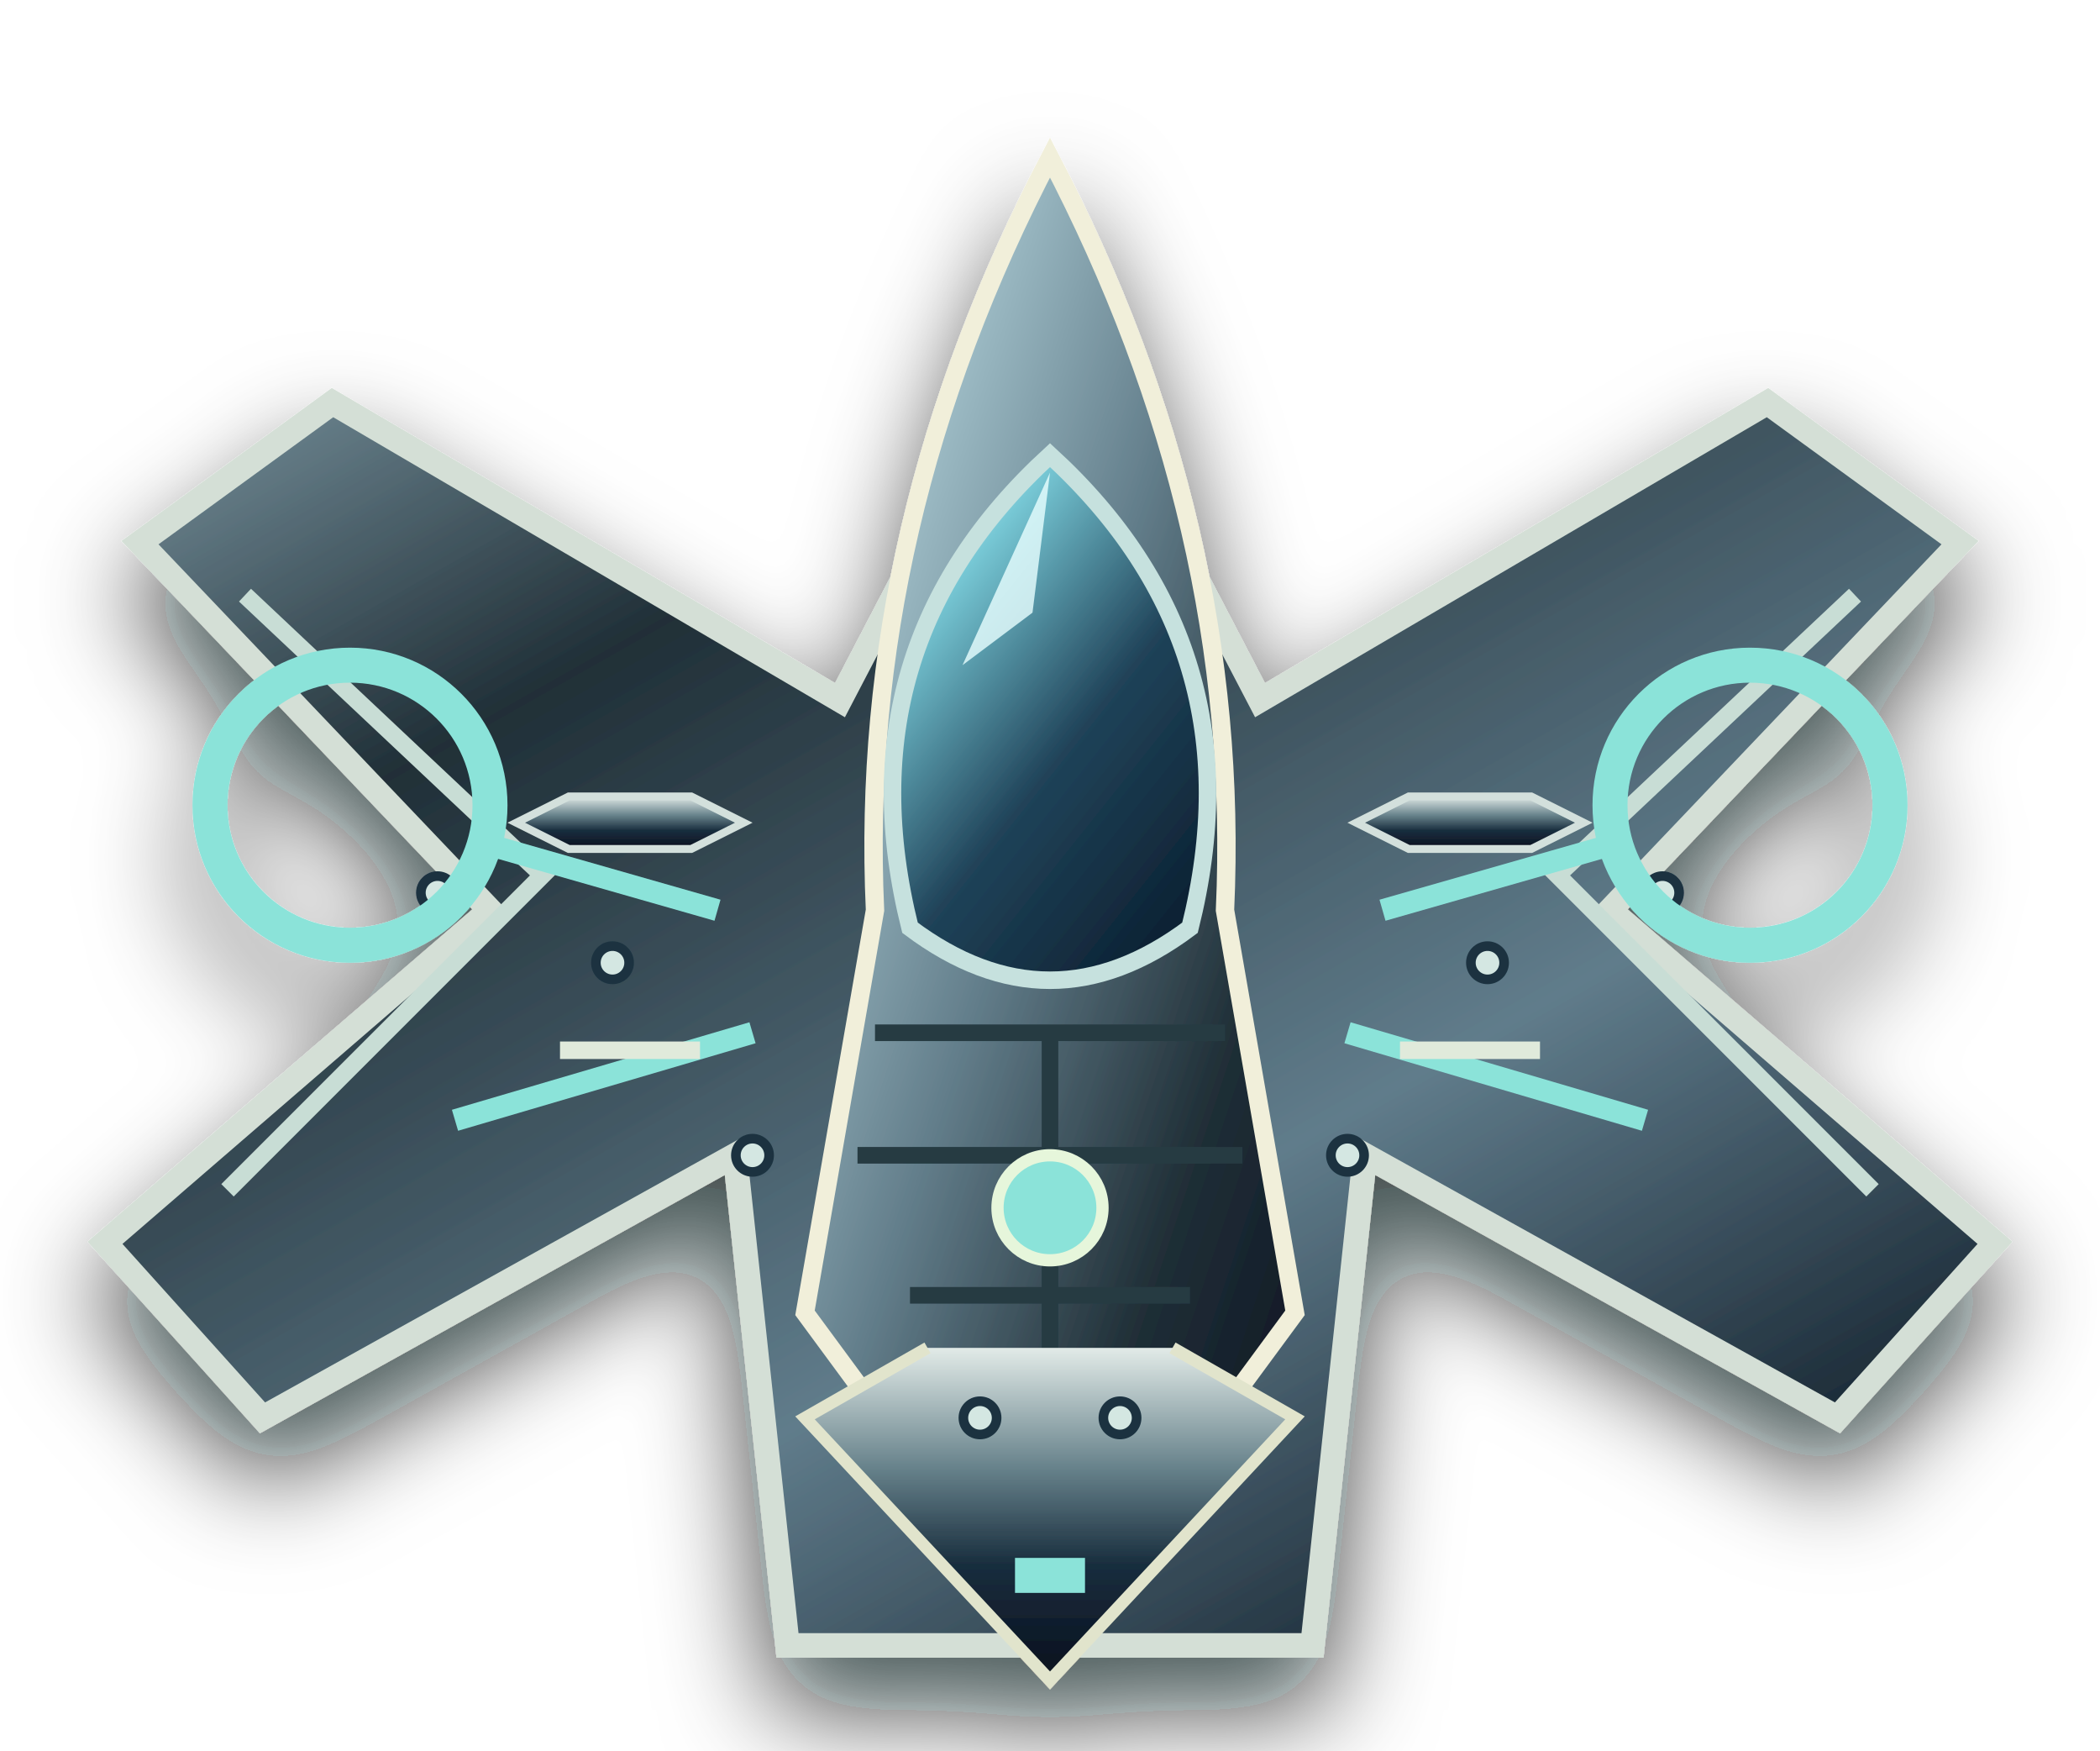
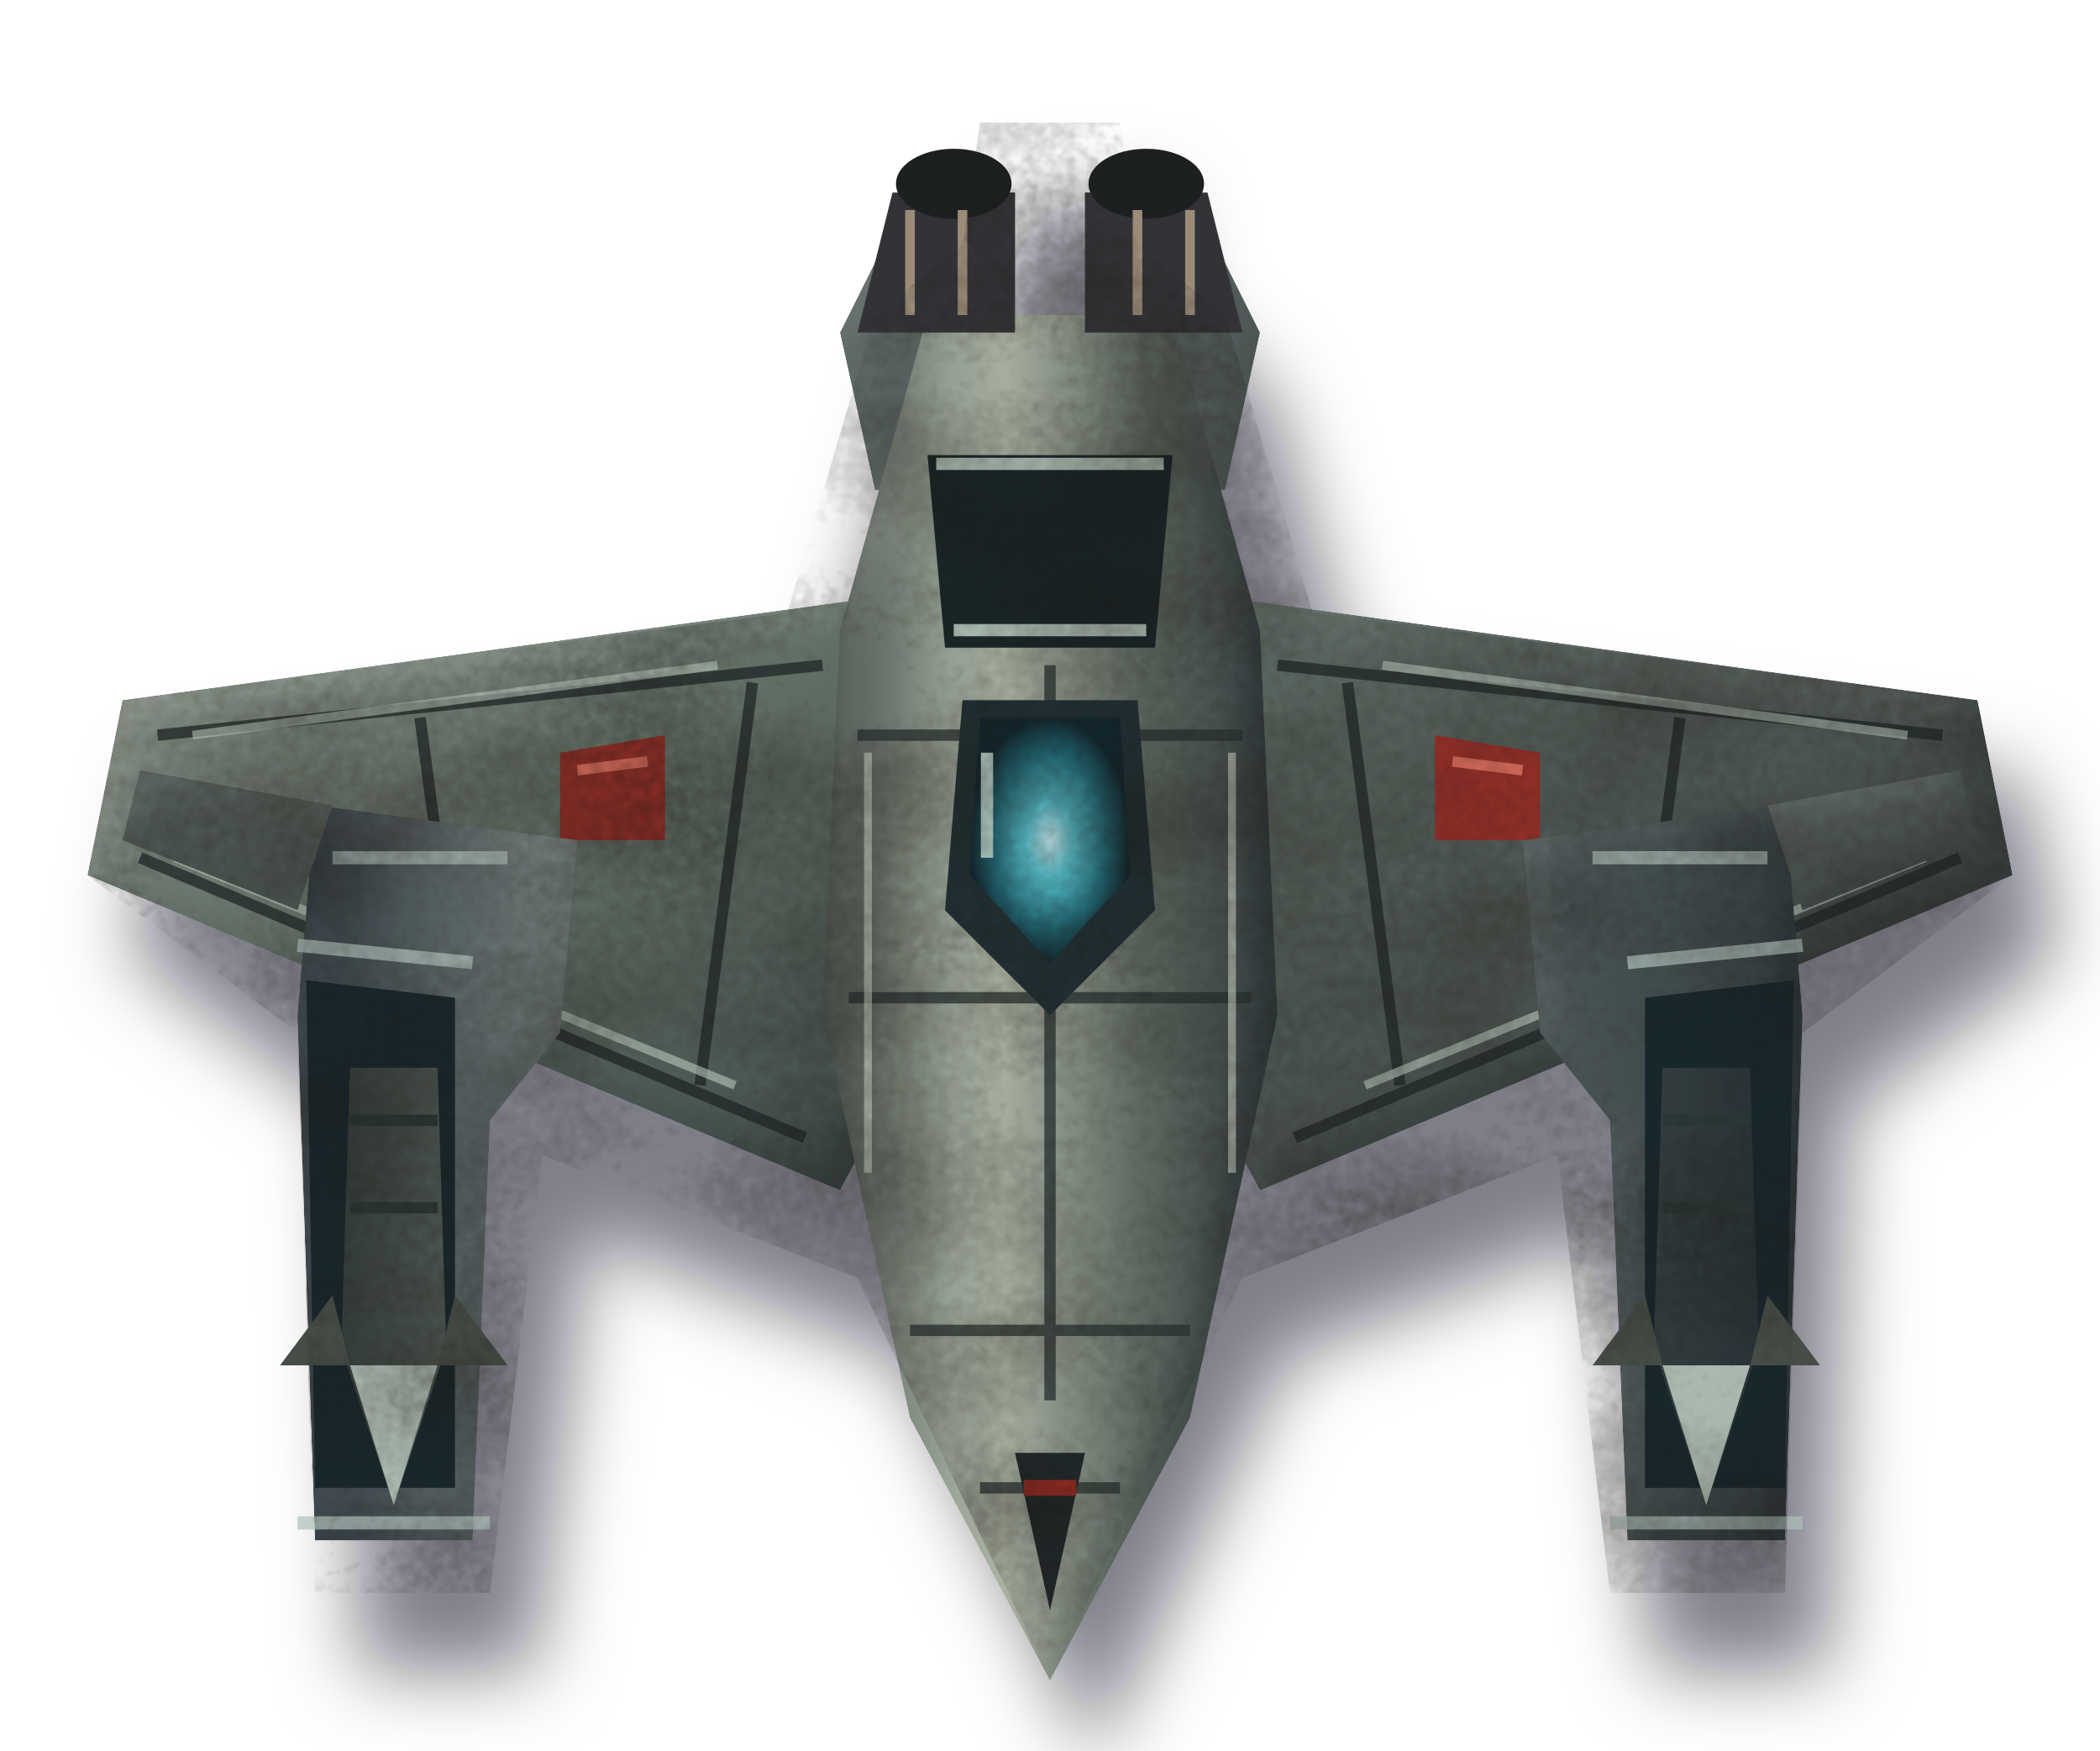
- <svg xmlns="http://www.w3.org/2000/svg" width="120" height="100" viewBox="0 0 120 100">
+ <svg xmlns="http://www.w3.org/2000/svg" xmlns:xlink="http://www.w3.org/1999/xlink" width="120" height="100" viewBox="0 0 120 100">
  <defs>
-     <linearGradient id="hull" x1="0" y1="0" x2="1" y2="1">
-       <stop stop-color="#f6fbf6" />
-       <stop offset=".19" stop-color="#a6c5ce" />
-       <stop offset=".46" stop-color="#627d8a" />
-       <stop offset=".73" stop-color="#202f37" />
-       <stop offset="1" stop-color="#090f1e" />
+     <filter id="bevel" x="-5%" y="-5%" width="110%" height="110%" color-interpolation-filters="sRGB">
+       <feGaussianBlur in="SourceAlpha" stdDeviation="1.1" result="height" />
+       <feDiffuseLighting in="height" surfaceScale="2.6" diffuseConstant="1.18" lighting-color="#fff" result="diffuse">
+         <feDistantLight azimuth="225" elevation="52" />
+       </feDiffuseLighting>
+       <feSpecularLighting in="height" surfaceScale="2.6" specularConstant=".75" specularExponent="18" lighting-color="#fff4df" result="specular">
+         <feDistantLight azimuth="225" elevation="44" />
+       </feSpecularLighting>
+       <feComposite in="SourceGraphic" in2="diffuse" operator="arithmetic" k1="1" result="lit" />
+       <feComposite in="specular" in2="SourceAlpha" operator="in" result="gloss" />
+       <feComposite in="gloss" in2="lit" operator="arithmetic" k2=".38" k3="1" result="shaded" />
+       <feComposite in="shaded" in2="SourceAlpha" operator="in" />
+     </filter>
+     <filter id="grime" x="0" y="0" width="100%" height="100%" color-interpolation-filters="sRGB">
+       <feTurbulence type="fractalNoise" baseFrequency=".07 .12" numOctaves="3" seed="17" result="mottle" />
+       <feTurbulence type="fractalNoise" baseFrequency="1.4" numOctaves="2" seed="5" result="grain" />
+       <feComposite in="mottle" in2="grain" operator="arithmetic" k2=".7" k3=".3" />
+       <feColorMatrix type="matrix" values="0 0 0 0 .1  0 0 0 0 .07  0 0 0 0 .05  -1.6 0 0 0 1.05" />
+       <feComposite in2="SourceAlpha" operator="in" />
+     </filter>
+     <filter id="shadow" x="-20%" y="-20%" width="140%" height="150%">
+       <feGaussianBlur in="SourceAlpha" stdDeviation="2.2" />
+       <feOffset dx="2.5" dy="4.5" result="blur" />
+       <feFlood flood-color="#02070d" flood-opacity=".5" />
+       <feComposite in2="blur" operator="in" />
+     </filter>
+     <filter id="glow" x="-200%" y="-200%" width="500%" height="500%">
+       <feGaussianBlur stdDeviation="1.5" result="halo" />
+       <feMerge>
+         <feMergeNode in="halo" />
+         <feMergeNode in="halo" />
+         <feMergeNode in="SourceGraphic" />
+       </feMerge>
+     </filter>
+     <linearGradient id="wingL" x1="0" y1="0" x2="1" y2="1">
+       <stop stop-color="#818b83" />
+       <stop offset=".42" stop-color="#596860" />
+       <stop offset="1" stop-color="#303d3e" />
    </linearGradient>
-     <linearGradient id="wing" x1="0" y1="0" x2=".8" y2="1">
-       <stop stop-color="#8eabb7" />
-       <stop offset=".29" stop-color="#202f37" />
-       <stop offset=".69" stop-color="#607c8b" />
-       <stop offset="1" stop-color="#101d29" />
+     <linearGradient id="wingR" x1="0" y1="0" x2="1" y2="1">
+       <stop stop-color="#53615c" />
+       <stop offset=".5" stop-color="#414b49" />
+       <stop offset="1" stop-color="#252e31" />
    </linearGradient>
-     <linearGradient id="glass" x1=".15" y1="0" x2=".9" y2="1">
-       <stop stop-color="#e6faff" />
-       <stop offset=".18" stop-color="#76c7d4" />
-       <stop offset=".55" stop-color="#204359" />
-       <stop offset="1" stop-color="#091c2d" />
+     <linearGradient id="body" x1="0" x2="1">
+       <stop stop-color="#353e3c" />
+       <stop offset=".28" stop-color="#909b8f" />
+       <stop offset=".4" stop-color="#a1aa9b" />
+       <stop offset=".7" stop-color="#535f59" />
+       <stop offset="1" stop-color="#293337" />
    </linearGradient>
-     <radialGradient id="core">
-       <stop stop-color="#fff5da" />
-       <stop offset=".28" stop-color="#8be3d9" />
-       <stop offset=".72" stop-color="#912c35" />
-       <stop offset="1" stop-color="#251624" />
+     <linearGradient id="tube" x1="0" x2="1">
+       <stop stop-color="#263139" />
+       <stop offset=".24" stop-color="#85928e" />
+       <stop offset=".49" stop-color="#6b7976" />
+       <stop offset="1" stop-color="#283338" />
+     </linearGradient>
+     <radialGradient id="lens">
+       <stop stop-color="#d1fbff" />
+       <stop offset=".3" stop-color="#58c8d6" />
+       <stop offset=".7" stop-color="#216875" />
+       <stop offset="1" stop-color="#11262d" />
    </radialGradient>
-     <linearGradient id="steel" x1="0" y1="0" x2="0" y2="1">
-       <stop stop-color="#e1eae7" />
-       <stop offset=".36" stop-color="#67828b" />
-       <stop offset=".65" stop-color="#192e3e" />
-       <stop offset="1" stop-color="#090f1d" />
-     </linearGradient>
-     <filter id="shadow" x="-25%" y="-25%" width="150%" height="160%">
-       <feDropShadow dx="0" dy="3" stdDeviation="3" flood-color="#030c17" flood-opacity=".72" />
-     </filter>
+     <g id="airframe">
+       <path d="M60 96 49 73 31 66 28 91 18 91 17 59 5 50 7 40 45 35 50 18 55 14 56 7 64 7 65 14 70 18 75 35 113 40 115 50 103 59 102 91 92 91 89 66 71 73Z" />
+     </g>
  </defs>
-   <g filter="url(#shadow)">
-     <path d="M60 17 72 40 101 23 112 31 92 52 114 71 105 81 78 66 75 94 45 94 42 66 15 81 6 71 28 52 8 31 19 23 48 40Z" fill="url(#wing)" stroke="#d4dfd6" stroke-width="1.4" />
-     <path d="M14 34 31 50 13 68 M106 34 89 50 107 68" fill="none" stroke="#c8ddd5" stroke-width="1" />
-     <path d="M60 9Q49 30 50 52L46 75 60 94 74 75 70 52Q71 30 60 9Z" fill="url(#hull)" stroke="#f1efda" stroke-width="1.05" />
-     <path d="M60 26Q48 37 52 53Q60 59 68 53Q72 37 60 26Z" fill="url(#glass)" stroke="#c6e1de" />
-     <path d="M60 27 55 38 59 35" fill="#e8ffff" opacity=".8" />
-     <path d="M50 59 70 59 M49 66 71 66 M52 74 68 74 M60 59v25" fill="none" stroke="#263b43" stroke-width=".95" />
-     <path d="M53 77 46 81 60 96 74 81 67 77" fill="url(#steel)" stroke="#e1e4cc" stroke-width=".7" />
-     <path d="M27 48 41 52 M93 48 79 52 M26 64 43 59 M94 64 77 59" stroke="#8be3d9" stroke-width="1.25" />
-     <path d="M32 60h8 M80 60h8" stroke="#e0eadb" stroke-width="1" />
-     <path d="M32.5 45.5h7l3 1.5-3 1.5h-7l-3-1.5Z" fill="url(#steel)" stroke="#d3e0dc" stroke-width=".45" />
-     <path d="M80.5 45.5h7l3 1.5-3 1.5h-7l-3-1.5Z" fill="url(#steel)" stroke="#d3e0dc" stroke-width=".45" />
-     <circle cx="25" cy="51" r=".95" fill="#d4e7e2" stroke="#1b3341" stroke-width=".55" />
-     <circle cx="35" cy="55" r=".95" fill="#d4e7e2" stroke="#1b3341" stroke-width=".55" />
-     <circle cx="43" cy="66" r=".95" fill="#d4e7e2" stroke="#1b3341" stroke-width=".55" />
-     <circle cx="95" cy="51" r=".95" fill="#d4e7e2" stroke="#1b3341" stroke-width=".55" />
-     <circle cx="85" cy="55" r=".95" fill="#d4e7e2" stroke="#1b3341" stroke-width=".55" />
-     <circle cx="77" cy="66" r=".95" fill="#d4e7e2" stroke="#1b3341" stroke-width=".55" />
-     <circle cx="56" cy="81" r=".95" fill="#d4e7e2" stroke="#1b3341" stroke-width=".55" />
-     <circle cx="64" cy="81" r=".95" fill="#d4e7e2" stroke="#1b3341" stroke-width=".55" />
-     <circle cx="20" cy="46" r="8" fill="none" stroke="#8be3d9" stroke-width="2" />
-     <circle cx="100" cy="46" r="8" fill="none" stroke="#8be3d9" stroke-width="2" />
-     <circle cx="60" cy="69" r="3" fill="#8be3d9" stroke="#e6f6db" stroke-width=".7" />
-     <path d="M58 90h4" stroke="#8be3d9" stroke-width="2" />
+   <use href="#airframe" xlink:href="#airframe" filter="url(#shadow)" />
+   <g filter="url(#bevel)">
+     <path d="M51 34 7 40 5 50 48 68 56 53Z" fill="url(#wingL)" />
+     <path d="M69 34 113 40 115 50 72 68 64 53Z" fill="url(#wingR)" />
  </g>
+   <path d="M9 42 47 38 M111 42 73 38 M8 49 46 65 M112 49 74 65 M24 41 26 56 M96 41 94 56 M43 39 40 62 M77 39 80 62" stroke="#1d2626" stroke-width=".65" fill="none" opacity=".75" />
+   <path d="M11 42 41 38 M109 42 79 38 M10 49 42 62 M110 49 78 62" stroke="#c3d1c4" stroke-width=".5" fill="none" opacity=".55" />
+   <path d="M32 43 38 42 38 48 32 48Z M88 43 82 42 82 48 88 48Z" fill="#912f28" />
+   <path d="M33 44 37 43.5 M87 44 83 43.5" stroke="#d16958" stroke-width=".6" />
+   <g filter="url(#bevel)">
+     <path d="M18 46 33 48 32 59 28 64 27 88 18 88 17 58Z M102 46 87 48 88 59 92 64 93 88 102 88 103 58Z" fill="url(#tube)" />
+     <path d="M17 52 7 48 8 44 19 46Z M103 52 113 48 112 44 101 46Z" fill="#444f4d" />
+   </g>
+   <path d="M17.5 56 26 57 26 85 18 85Z M102.5 56 94 57 94 85 102 85Z" fill="#18272c" />
+   <path d="M17 54 27 55 M103 54 93 55 M17 87h11 M103 87H92 M19 49h10 M101 49H91" stroke="#aebfb9" stroke-width=".75" opacity=".7" />
+   <path d="M20 61h5l.5 16-3 9-3-9Z M100 61h-5l-.5 16 3 9 3-9Z" fill="url(#body)" />
+   <path d="M19 74 16 78 20 78 M26 74 29 78 25 78 M101 74 104 78 100 78 M94 74 91 78 95 78" fill="#464d47" />
+   <path d="M20 78h5l-2.5 8Z M100 78h-5l2.5 8Z" fill="#aab9af" />
+   <path d="M20 64h5 M95 64h5 M20 69h5 M95 69h5" stroke="#293735" stroke-width=".65" />
+   <path d="M20.6 79h3.8 M95.6 79h3.8" stroke="#54bcc8" stroke-width="1" filter="url(#glow)" />
+   <g filter="url(#bevel)">
+     <path d="M52 11h6v17h-8l-2-9Z M62 11h6l4 8-2 9h-8Z" fill="#4b5756" />
+     <path d="M60 96 52 81 47 58 48 36 53 18 67 18 72 36 73 58 68 81Z" fill="url(#body)" />
+   </g>
+   <path d="M51 11h7v8h-9Z M62 11h7l2 8h-9Z" fill="#333337" />
+   <ellipse cx="54.5" cy="10.5" rx="3.3" ry="2" fill="#1c2021" />
+   <ellipse cx="65.5" cy="10.5" rx="3.3" ry="2" fill="#1c2021" />
+   <path d="M52 12v6 M55 12v6 M65 12v6 M68 12v6" stroke="#9b8c79" stroke-width=".55" />
+   <path d="M53 26 67 26 66 37 54 37Z" fill="#182527" />
+   <path d="M53.5 26.5h13 M54.5 36h11" stroke="#a6b8af" stroke-width=".7" />
+   <path d="M49 42h22 M48.5 57h23 M52 76h16 M56 85h8 M60 38v42" stroke="#252f2e" stroke-width=".65" fill="none" opacity=".75" />
+   <path d="M49.6 43v24 M70.4 43v24" stroke="#d9e0d0" stroke-width=".45" opacity=".55" />
+   <path d="M55 40h10l1 12-6 6-6-6Z" fill="#202f33" />
+   <path d="M56 41h8l.6 9-4.6 5-4.6-5Z" fill="url(#lens)" />
+   <path d="M56.4 43v6" stroke="#dbf3e6" stroke-width=".7" opacity=".8" />
+   <path d="M58 83h4l-2 9Z" fill="#202729" />
+   <path d="M58.5 85h3" stroke="#8f2a22" stroke-width=".9" />
+   <path d="M13 49h3 M104 49h3" stroke="#5fe2e3" stroke-width="1.5" filter="url(#glow)" />
+   <use href="#airframe" xlink:href="#airframe" filter="url(#grime)" opacity=".5" />
</svg>
